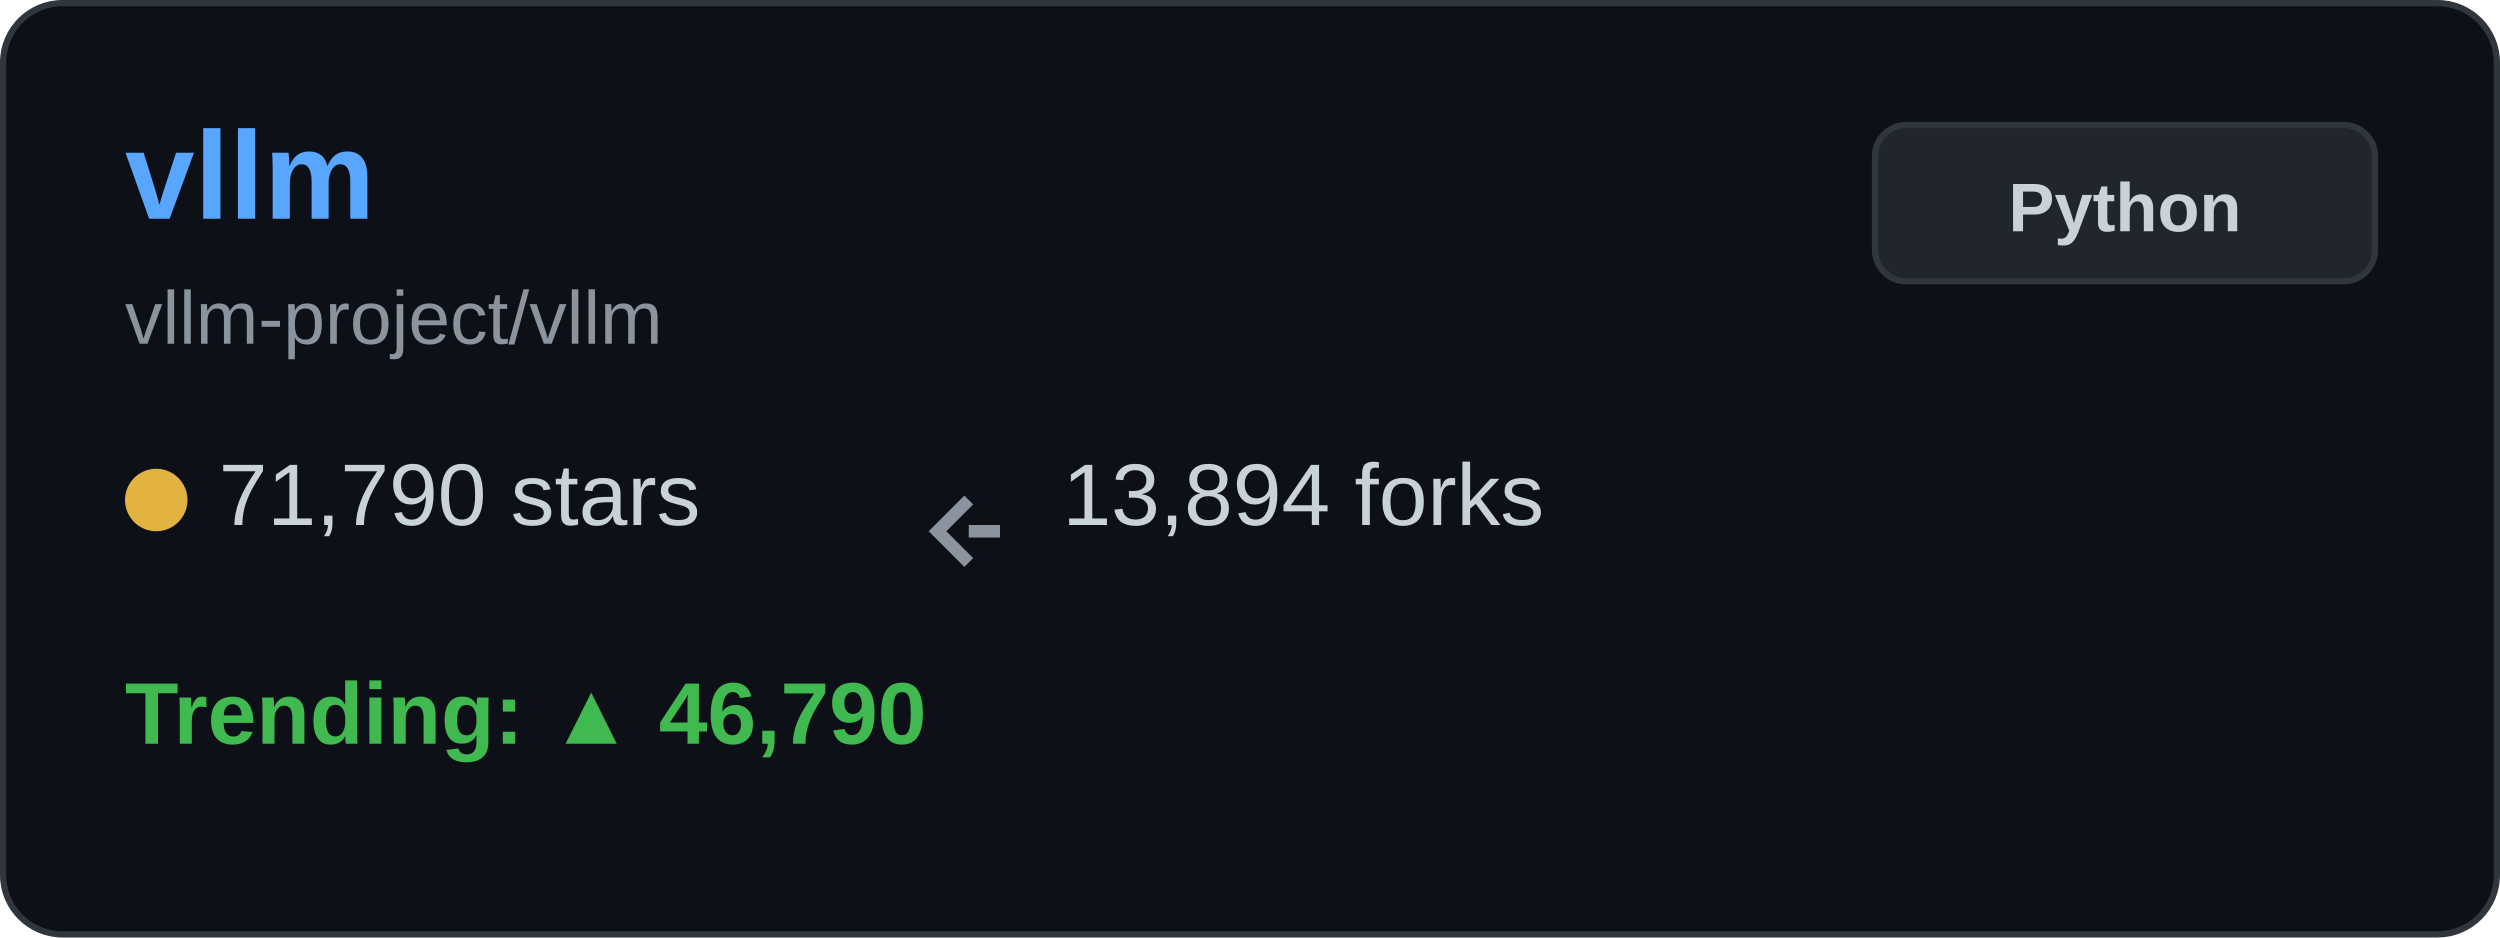
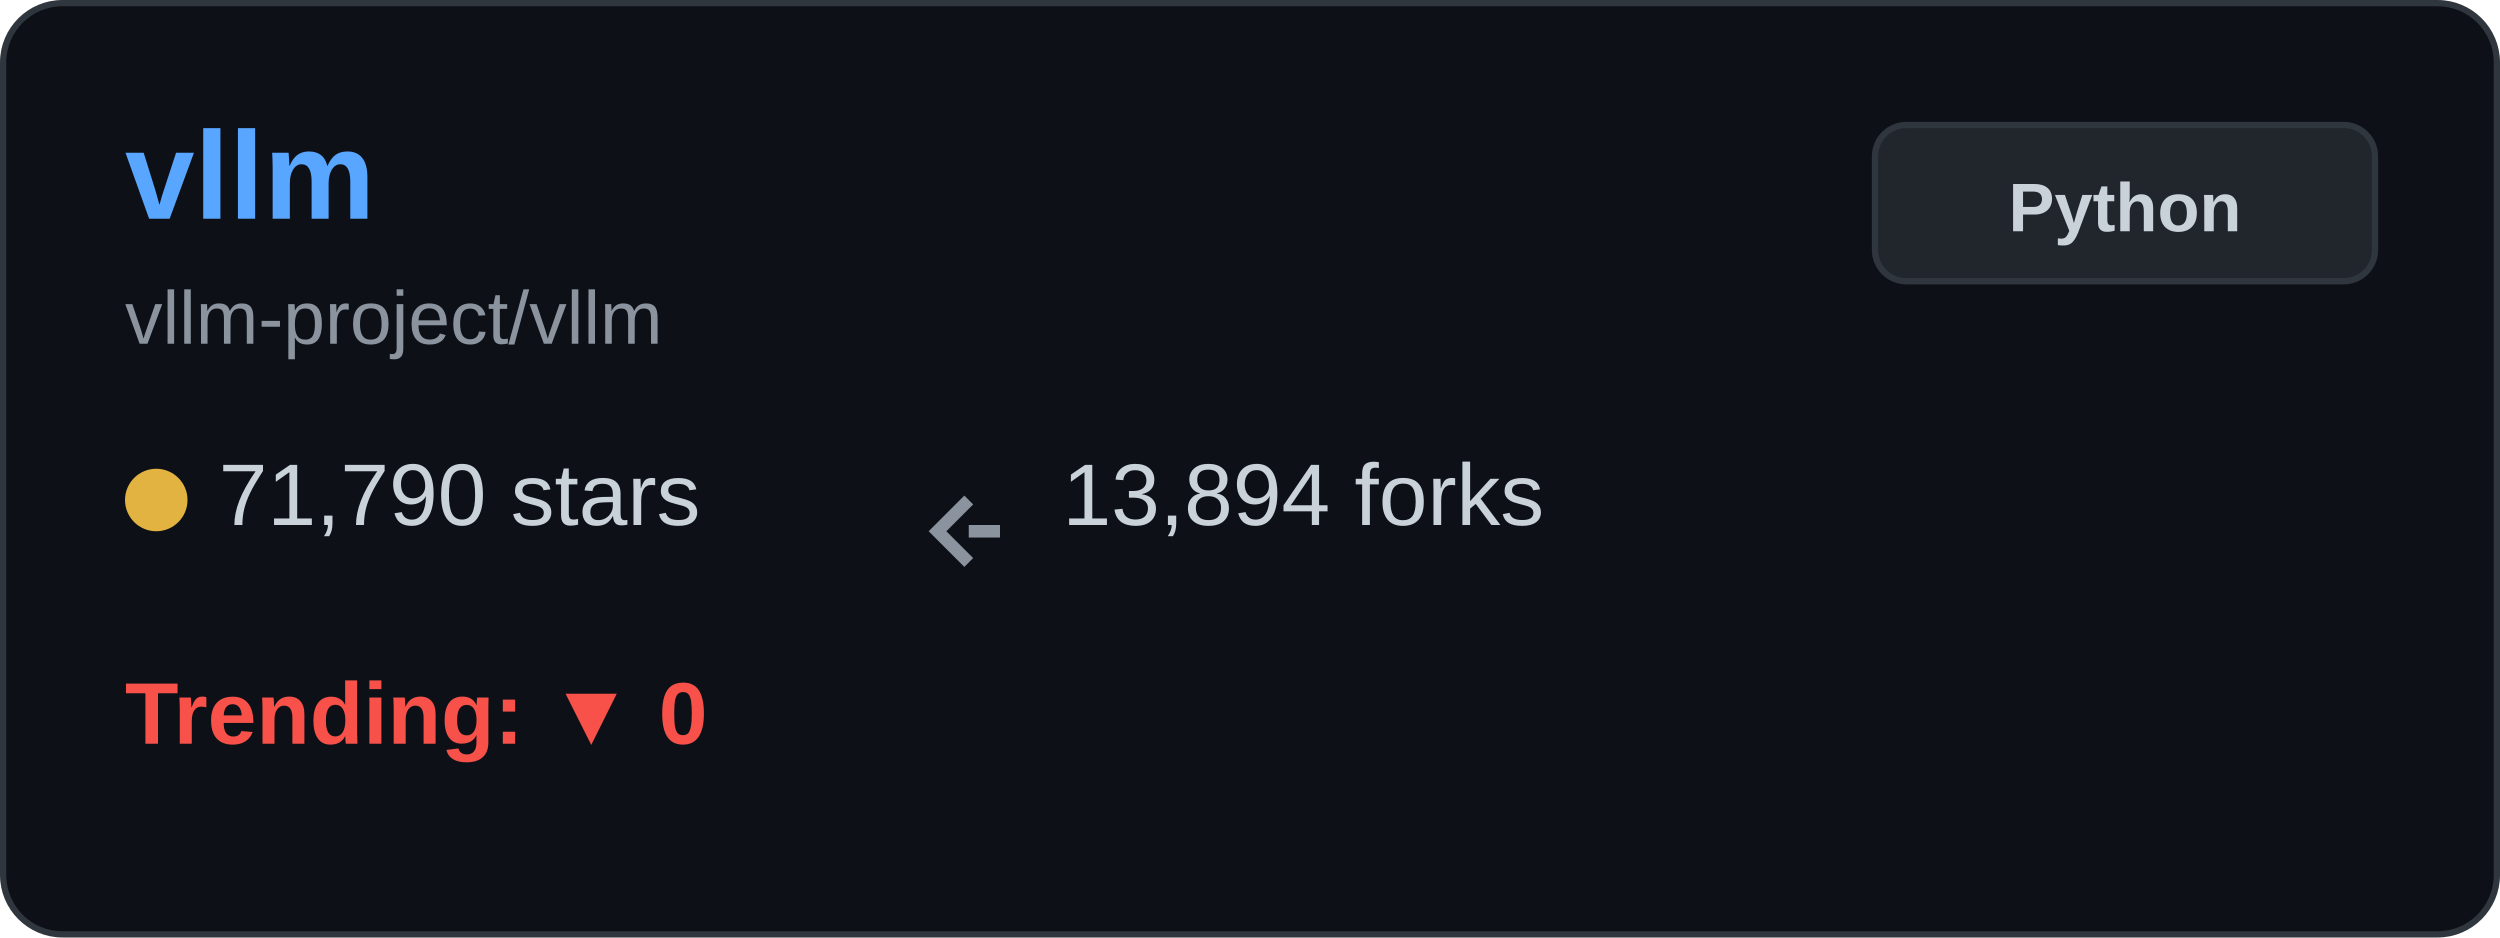
<svg xmlns="http://www.w3.org/2000/svg" width="400" height="150" viewBox="0 0 400 150" fill="none">
  <rect x="0.5" y="0.5" width="399" height="149" rx="9.5" fill="#0d1117" stroke="#30363d" />
  <text x="20" y="35" font-family="Arial, sans-serif" font-size="20" font-weight="bold" fill="#58a6ff">vllm</text>
  <text x="20" y="55" font-family="Arial, sans-serif" font-size="12" fill="#8b949e">vllm-project/vllm</text>
  <g transform="translate(20, 80)">
    <circle cx="5" cy="0" r="5" fill="#e3b341" />
    <text x="15" y="4" font-family="Arial, sans-serif" font-size="14" fill="#c9d1d9">71,790 stars</text>
  </g>
  <g transform="translate(150, 80)">
    <path d="M5 0 L0 5 L5 10 M5 5 L10 5" stroke="#8b949e" stroke-width="2" fill="none" />
    <text x="20" y="4" font-family="Arial, sans-serif" font-size="14" fill="#c9d1d9">13,894 forks</text>
  </g>
  <g transform="translate(20, 115)">
-     <text x="0" y="4" font-family="Arial, sans-serif" font-size="14" font-weight="bold" fill="#3fb950">Trending: ▲ 46,790</text>
+     <text x="0" y="4" font-family="Arial, sans-serif" font-size="14" font-weight="bold" fill="#f85149">Trending: ▼ 0</text>
  </g>
  <rect x="300" y="20" width="80" height="25" rx="5" fill="#21262d" stroke="#30363d" />
  <text x="340" y="37" font-family="Arial, sans-serif" font-size="11" font-weight="bold" fill="#c9d1d9" text-anchor="middle">Python</text>
</svg>
